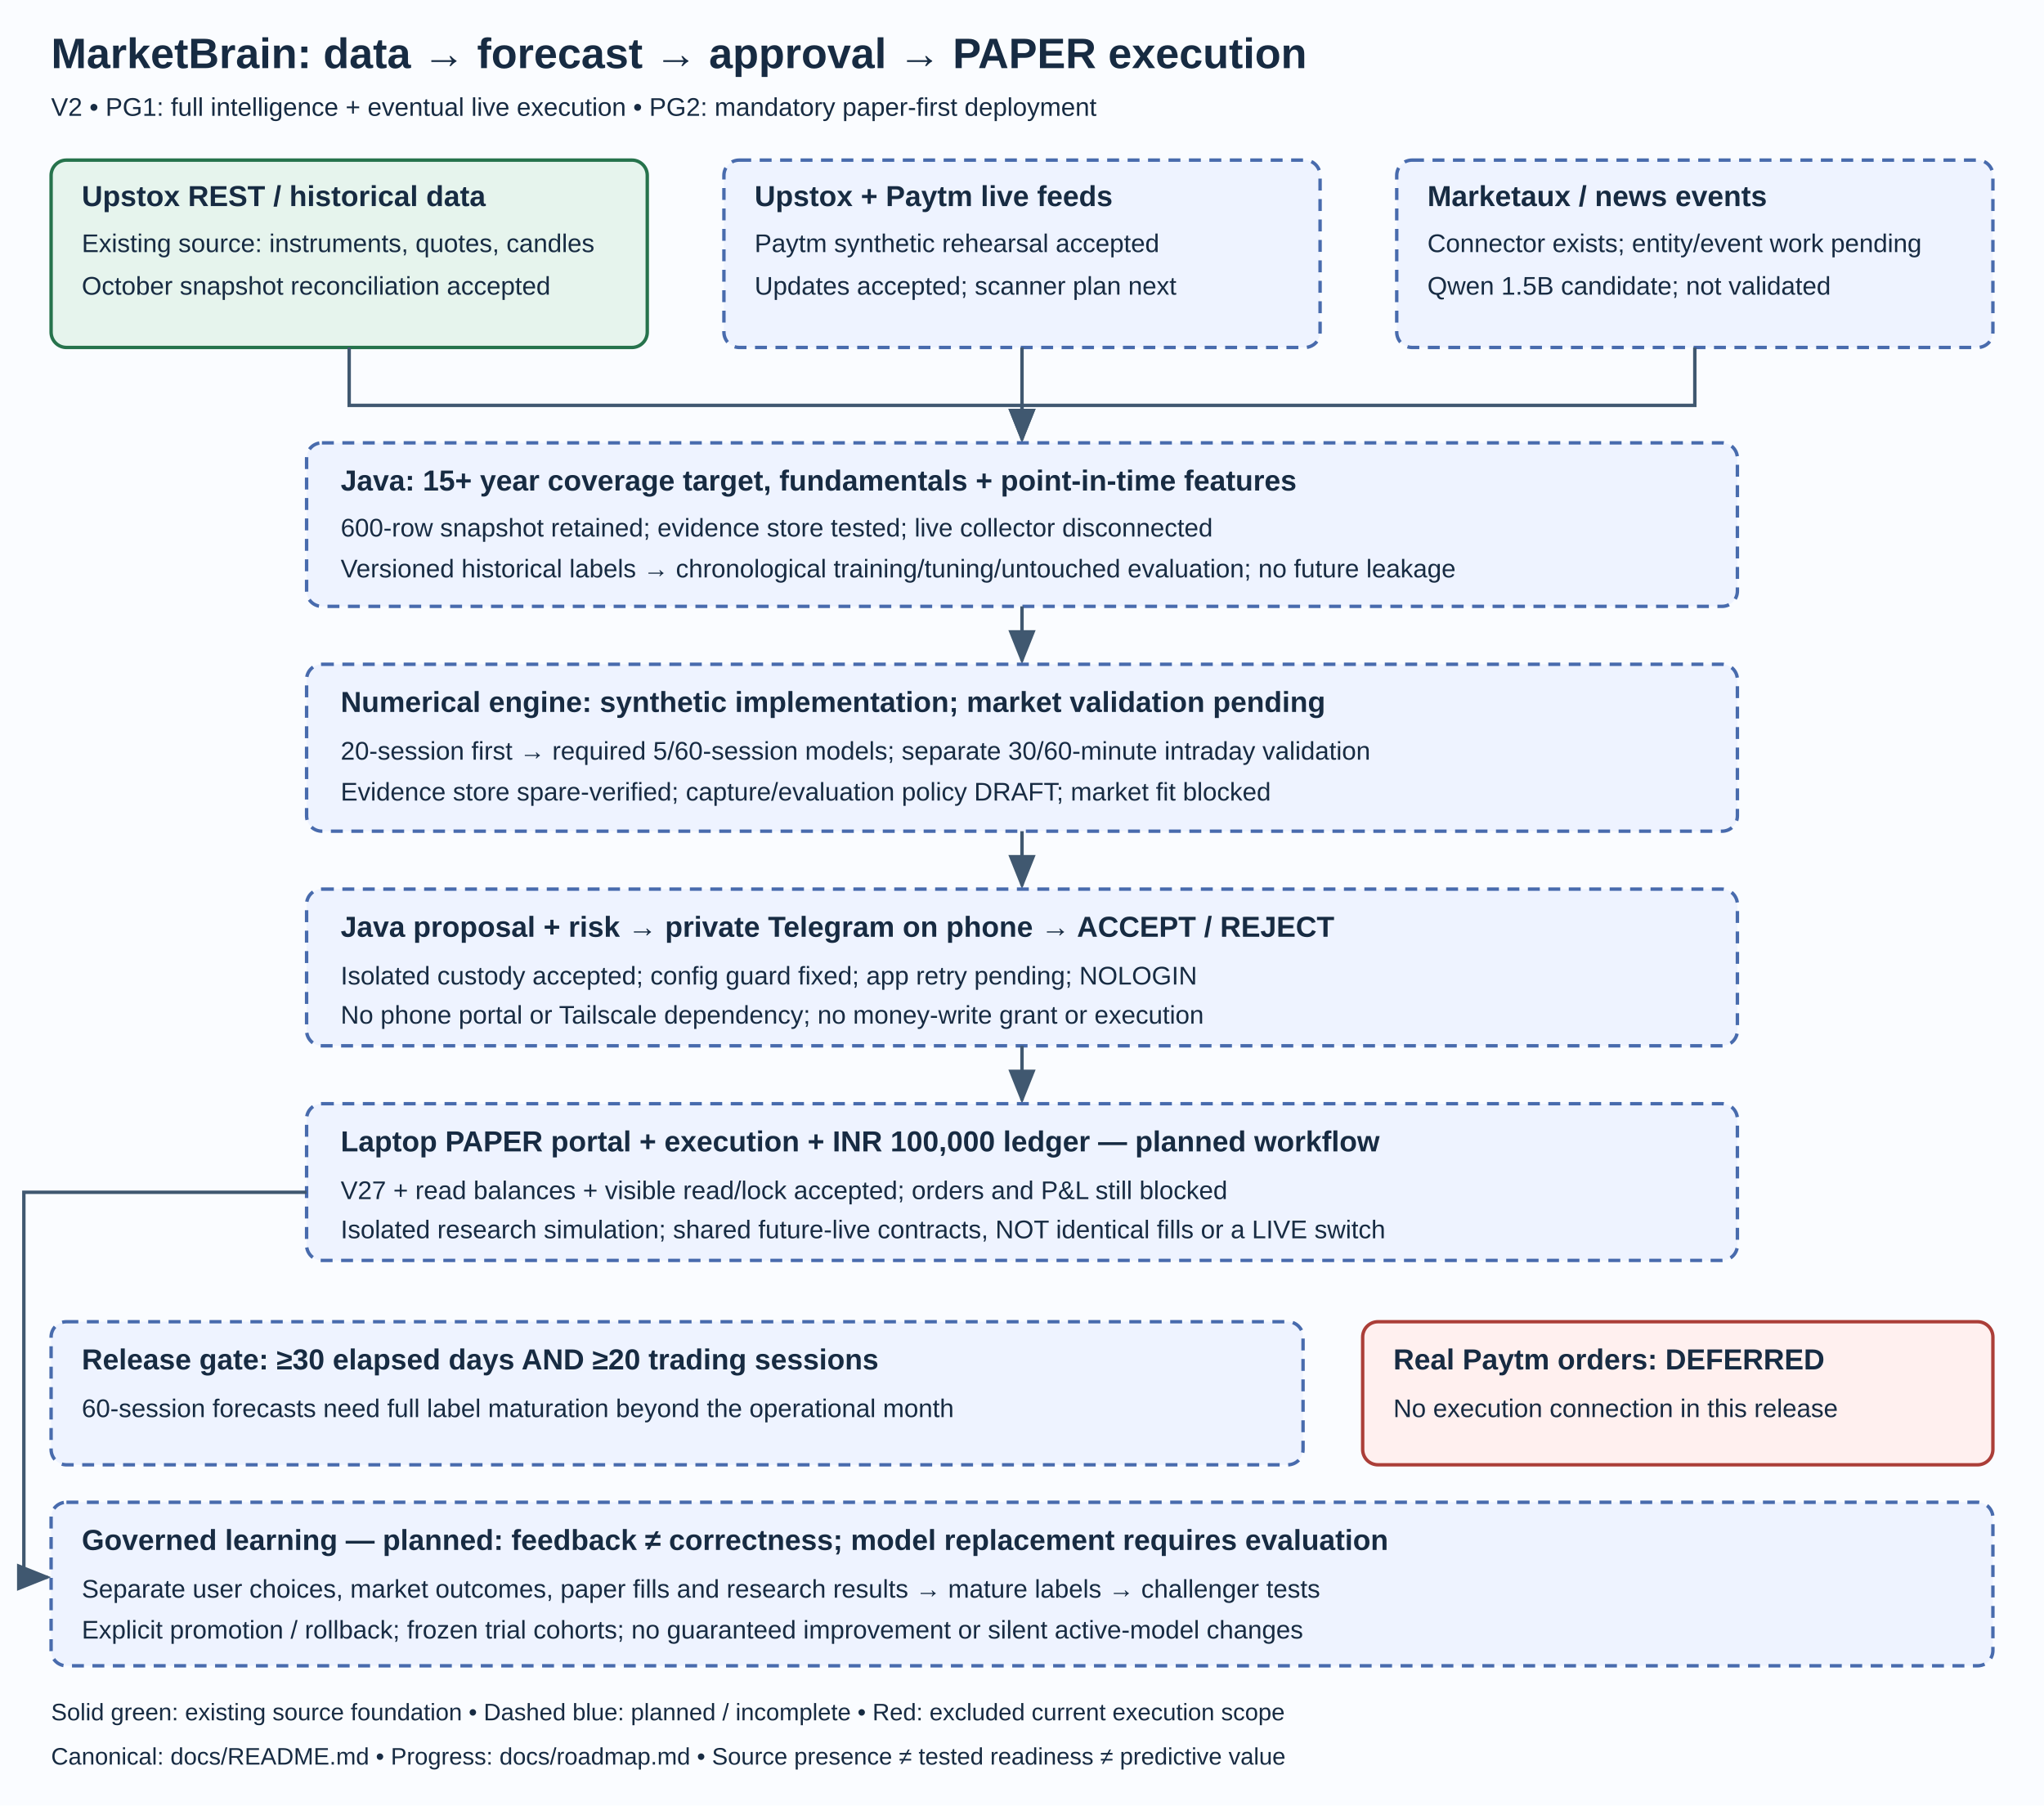
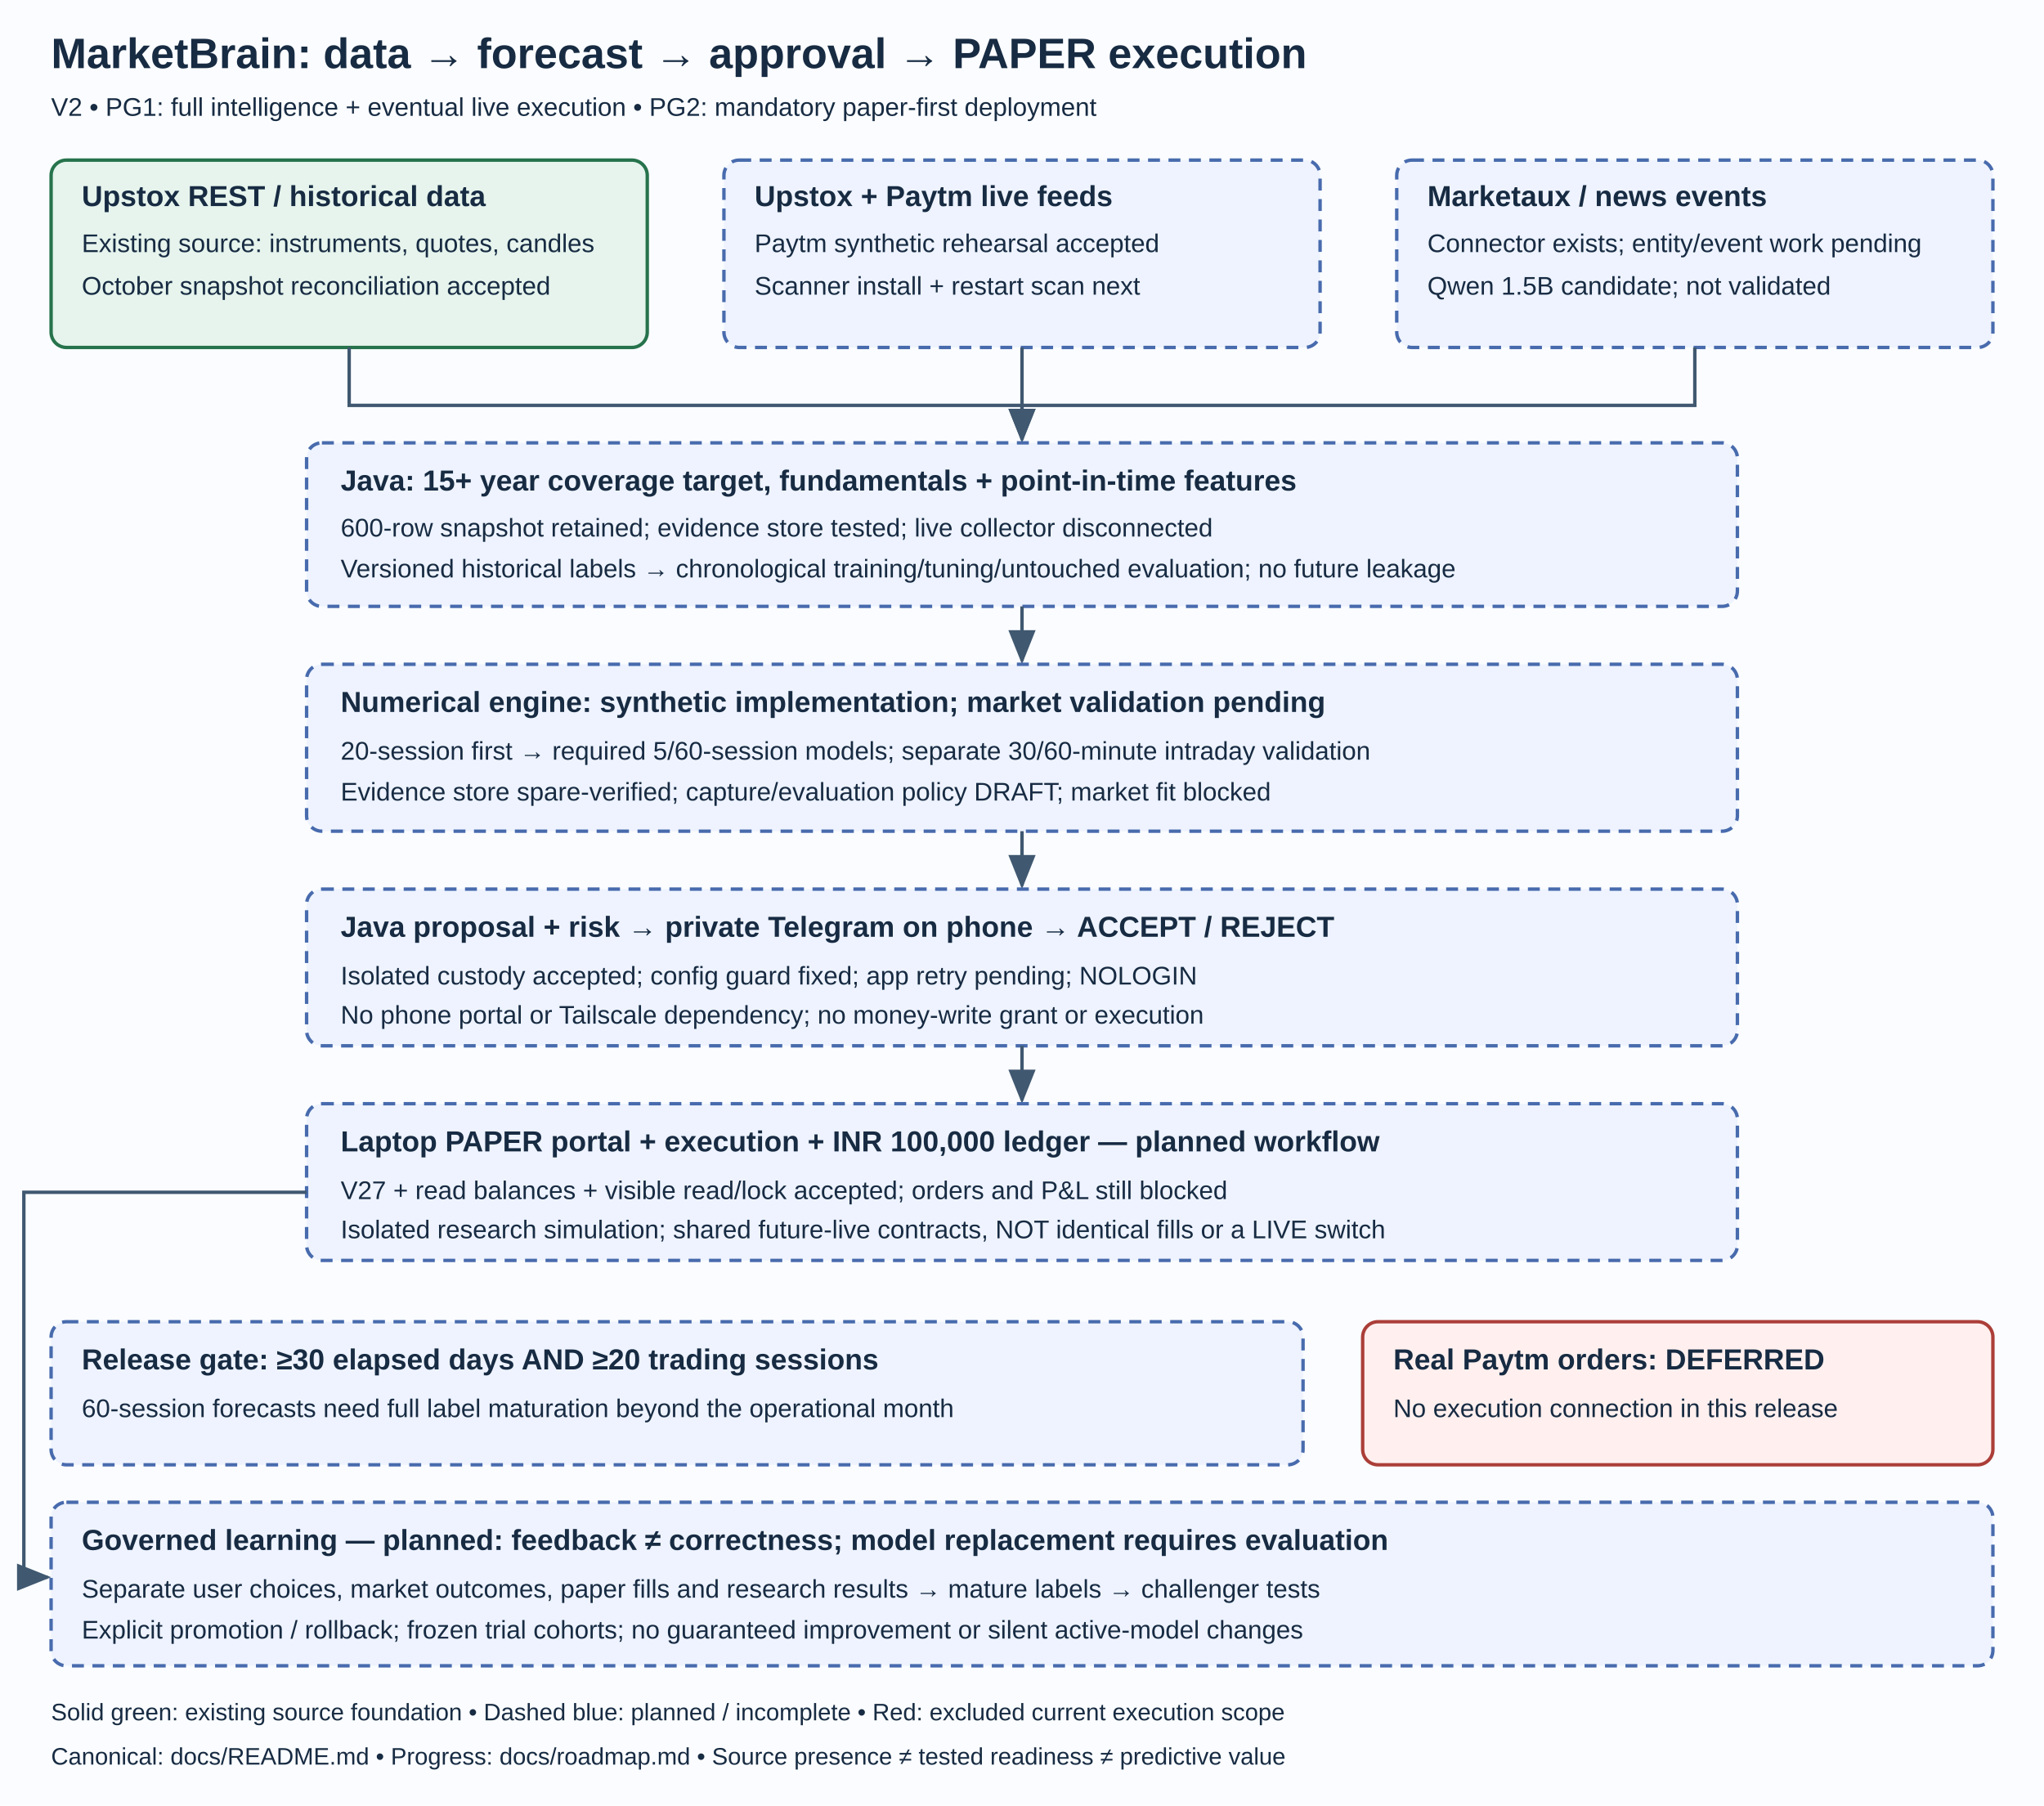
<svg xmlns="http://www.w3.org/2000/svg" width="1200" height="1060" viewBox="0 0 1200 1060" role="img" aria-labelledby="title desc">
  <defs>
    <marker id="arrow" markerWidth="10" markerHeight="8" refX="9" refY="4" orient="auto">
      <path d="M0,0 L10,4 L0,8 Z" fill="#405870" />
    </marker>
    <style>
      text { font-family: Arial, sans-serif; fill: #172b42; }
      .heading { font-size: 25px; font-weight: bold; }
      .label { font-size: 17px; font-weight: bold; }
      .body { font-size: 15px; }
      .small { font-size: 14px; }
      .existing { fill: #e6f4ed; stroke: #26734c; stroke-width: 2; }
      .planned { fill: #eef3ff; stroke: #486bad; stroke-width: 2; stroke-dasharray: 7 5; }
      .blocked { fill: #fff0ef; stroke: #ab3e38; stroke-width: 2; }
      .line { fill: none; stroke: #405870; stroke-width: 2; marker-end: url(#arrow); }
    </style>
  </defs>
  <rect width="1200" height="1060" fill="#fafcff" />
  <text x="30" y="40" class="heading">MarketBrain: data → forecast → approval → PAPER execution</text>
  <text x="30" y="68" class="body">V2 • PG1: full intelligence + eventual live execution • PG2: mandatory paper-first deployment</text>
  <rect x="30" y="94" width="350" height="110" rx="9" class="existing" />
  <text x="48" y="121" class="label">Upstox REST / historical data</text>
  <text x="48" y="148" class="body">Existing source: instruments, quotes, candles</text>
  <text x="48" y="173" class="body">October snapshot reconciliation accepted</text>
  <rect x="425" y="94" width="350" height="110" rx="9" class="planned" />
  <text x="443" y="121" class="label">Upstox + Paytm live feeds</text>
  <text x="443" y="148" class="body">Paytm synthetic rehearsal accepted</text>
-   <text x="443" y="173" class="body">Updates accepted; scanner plan next</text>
+   <text x="443" y="173" class="body">Scanner install + restart scan next</text>
  <rect x="820" y="94" width="350" height="110" rx="9" class="planned" />
  <text x="838" y="121" class="label">Marketaux / news events</text>
  <text x="838" y="148" class="body">Connector exists; entity/event work pending</text>
  <text x="838" y="173" class="body">Qwen 1.5B candidate; not validated</text>
  <path d="M205 204 V238 H600 V258" class="line" />
  <path d="M600 204 V258" class="line" />
  <path d="M995 204 V238 H600" fill="none" stroke="#405870" stroke-width="2" />
  <rect x="180" y="260" width="840" height="96" rx="9" class="planned" />
  <text x="200" y="288" class="label">Java: 15+ year coverage target, fundamentals + point-in-time features</text>
  <text x="200" y="315" class="body">600-row snapshot retained; evidence store tested; live collector disconnected</text>
  <text x="200" y="339" class="body">Versioned historical labels → chronological training/tuning/untouched evaluation; no future leakage</text>
  <path d="M600 356 V388" class="line" />
  <rect x="180" y="390" width="840" height="98" rx="9" class="planned" />
  <text x="200" y="418" class="label">Numerical engine: synthetic implementation; market validation pending</text>
  <text x="200" y="446" class="body">20-session first → required 5/60-session models; separate 30/60-minute intraday validation</text>
  <text x="200" y="470" class="body">Evidence store spare-verified; capture/evaluation policy DRAFT; market fit blocked</text>
  <path d="M600 488 V520" class="line" />
  <rect x="180" y="522" width="840" height="92" rx="9" class="planned" />
  <text x="200" y="550" class="label">Java proposal + risk → private Telegram on phone → ACCEPT / REJECT</text>
  <text x="200" y="578" class="body">Isolated custody accepted; config guard fixed; app retry pending; NOLOGIN</text>
  <text x="200" y="601" class="body">No phone portal or Tailscale dependency; no money-write grant or execution</text>
  <path d="M600 614 V646" class="line" />
  <rect x="180" y="648" width="840" height="92" rx="9" class="planned" />
  <text x="200" y="676" class="label">Laptop PAPER portal + execution + INR 100,000 ledger — planned workflow</text>
  <text x="200" y="704" class="body">V27 + read balances + visible read/lock accepted; orders and P&amp;L still blocked</text>
  <text x="200" y="727" class="body">Isolated research simulation; shared future-live contracts, NOT identical fills or a LIVE switch</text>
  <rect x="30" y="776" width="735" height="84" rx="9" class="planned" />
  <text x="48" y="804" class="label">Release gate: ≥30 elapsed days AND ≥20 trading sessions</text>
  <text x="48" y="832" class="body">60-session forecasts need full label maturation beyond the operational month</text>
  <rect x="800" y="776" width="370" height="84" rx="9" class="blocked" />
  <text x="818" y="804" class="label">Real Paytm orders: DEFERRED</text>
  <text x="818" y="832" class="body">No execution connection in this release</text>
  <path d="M180 700 H14 V926 H28" class="line" />
  <rect x="30" y="882" width="1140" height="96" rx="9" class="planned" />
  <text x="48" y="910" class="label">Governed learning — planned: feedback ≠ correctness; model replacement requires evaluation</text>
  <text x="48" y="938" class="body">Separate user choices, market outcomes, paper fills and research results → mature labels → challenger tests</text>
  <text x="48" y="962" class="body">Explicit promotion / rollback; frozen trial cohorts; no guaranteed improvement or silent active-model changes</text>
  <text x="30" y="1010" class="small">Solid green: existing source foundation • Dashed blue: planned / incomplete • Red: excluded current execution scope</text>
  <text x="30" y="1036" class="small">Canonical: docs/README.md • Progress: docs/roadmap.md • Source presence ≠ tested readiness ≠ predictive value</text>
</svg>
